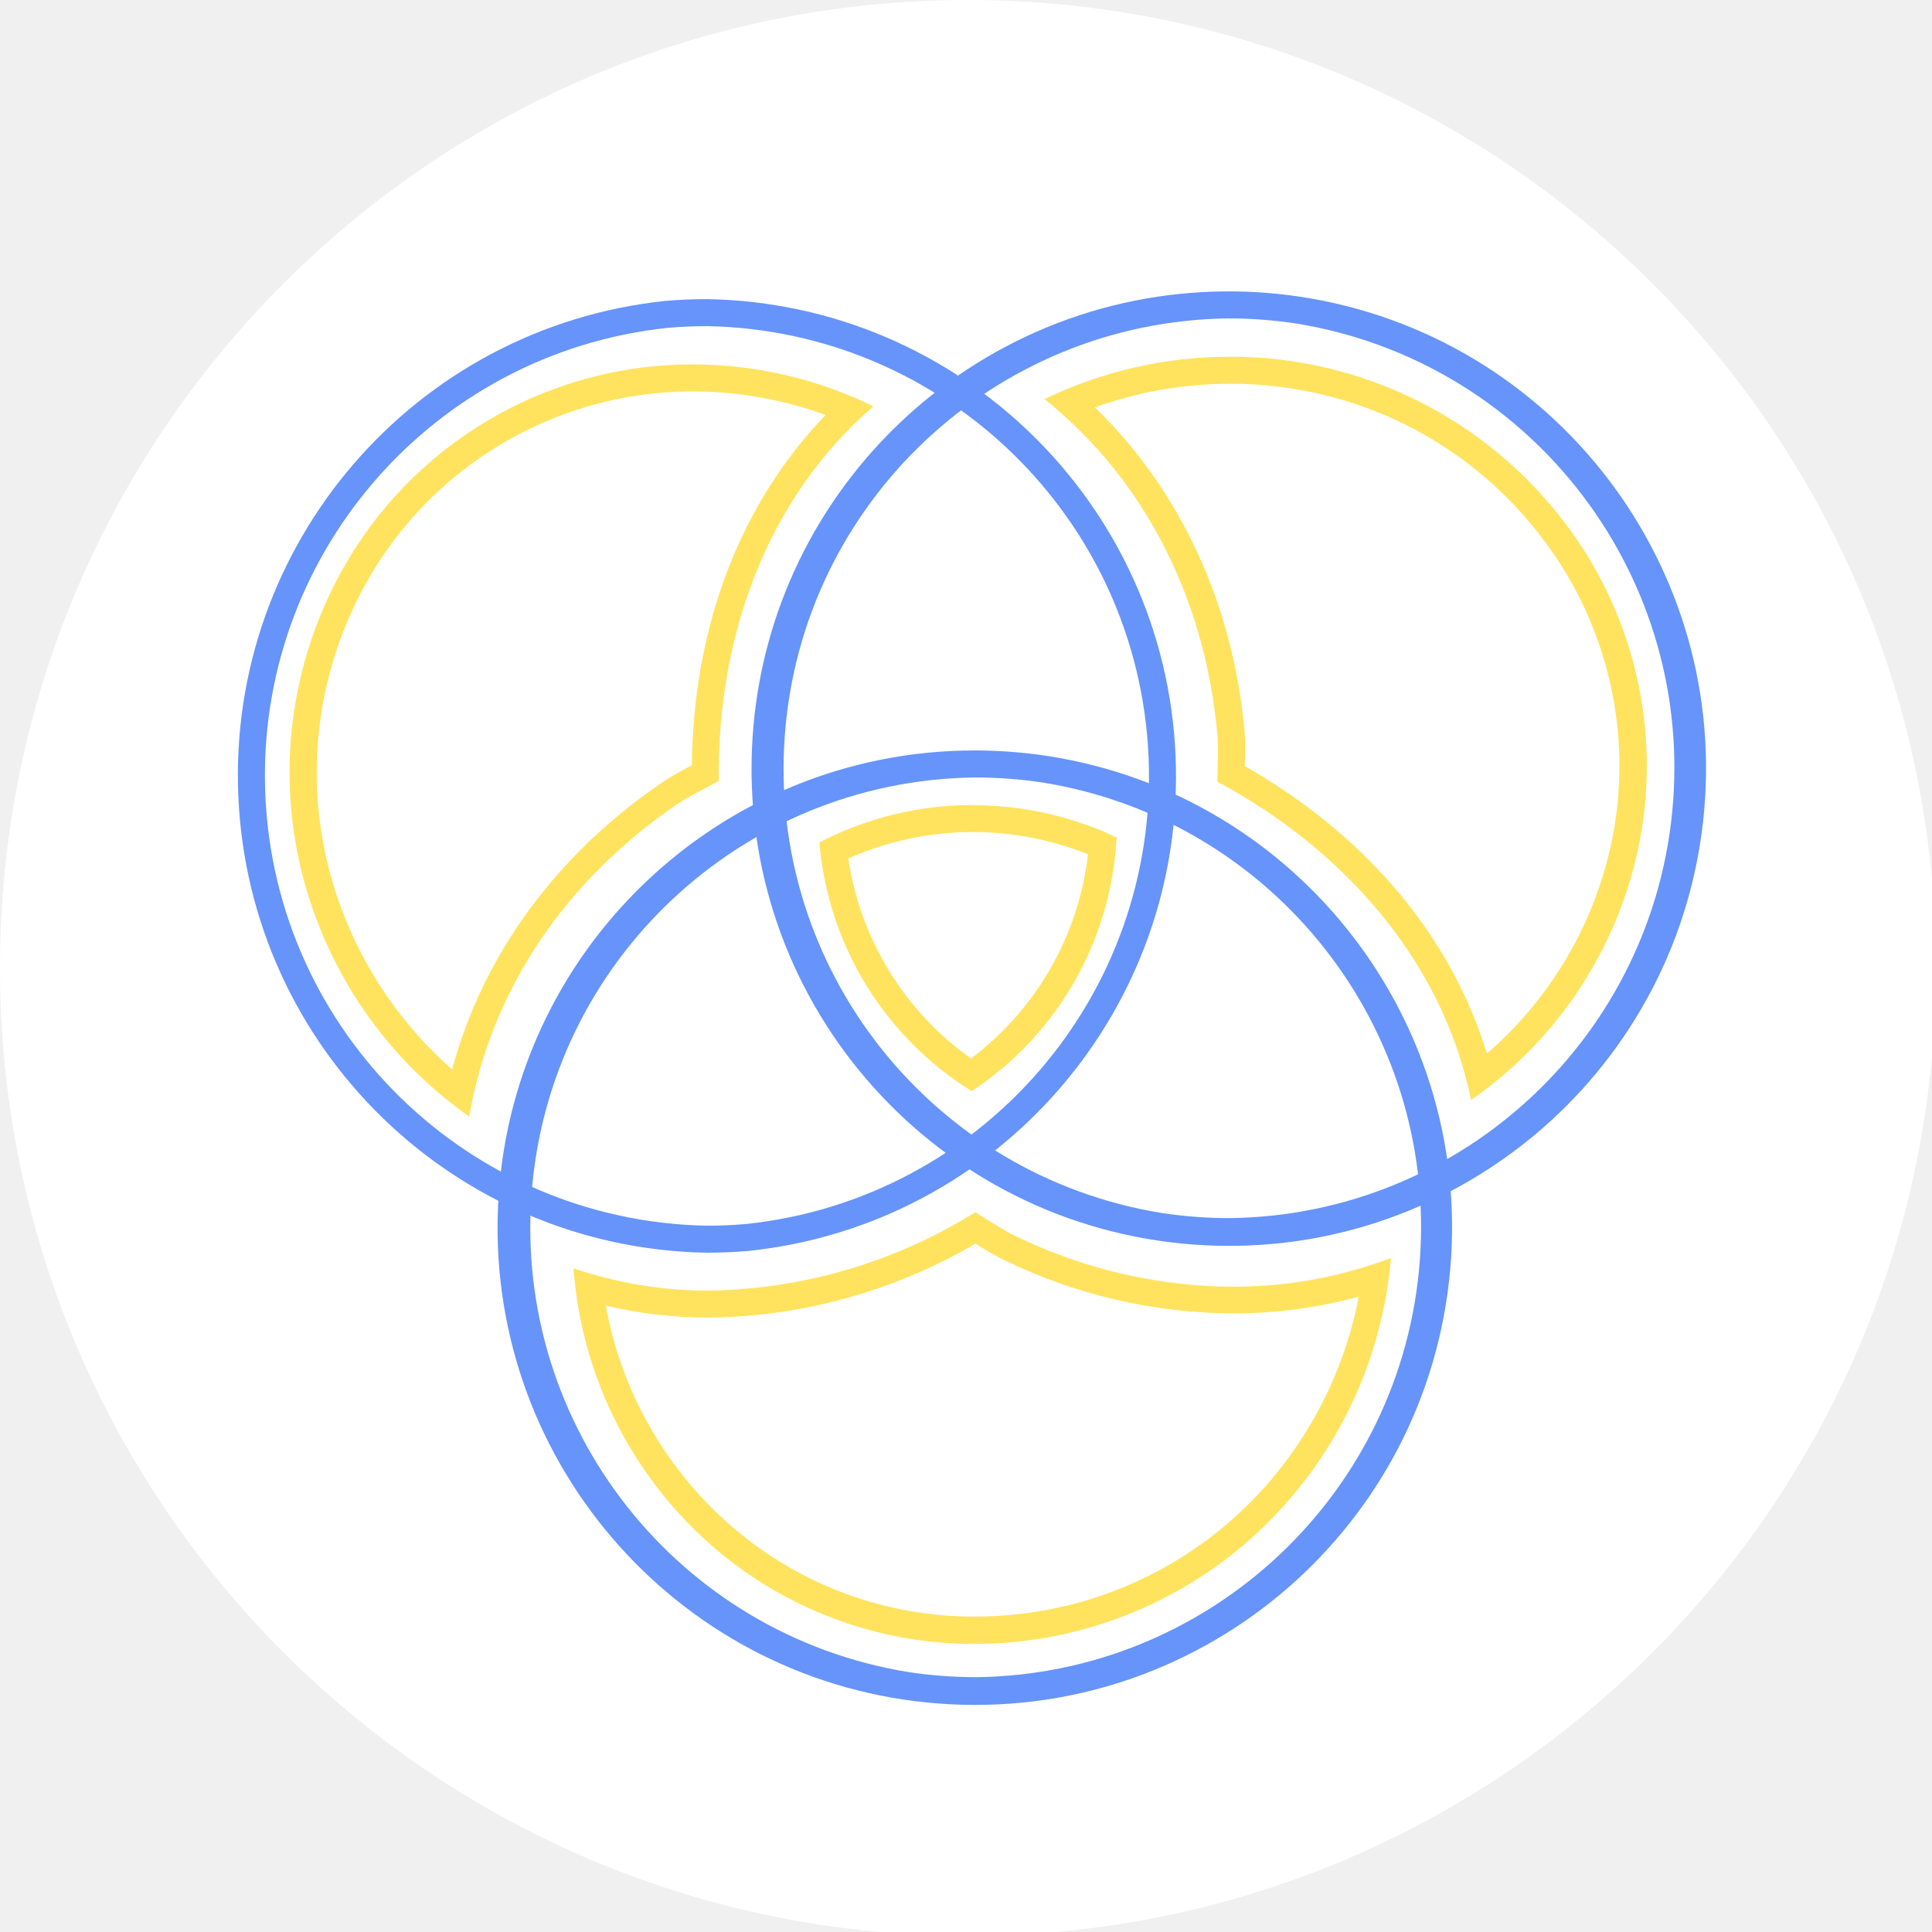
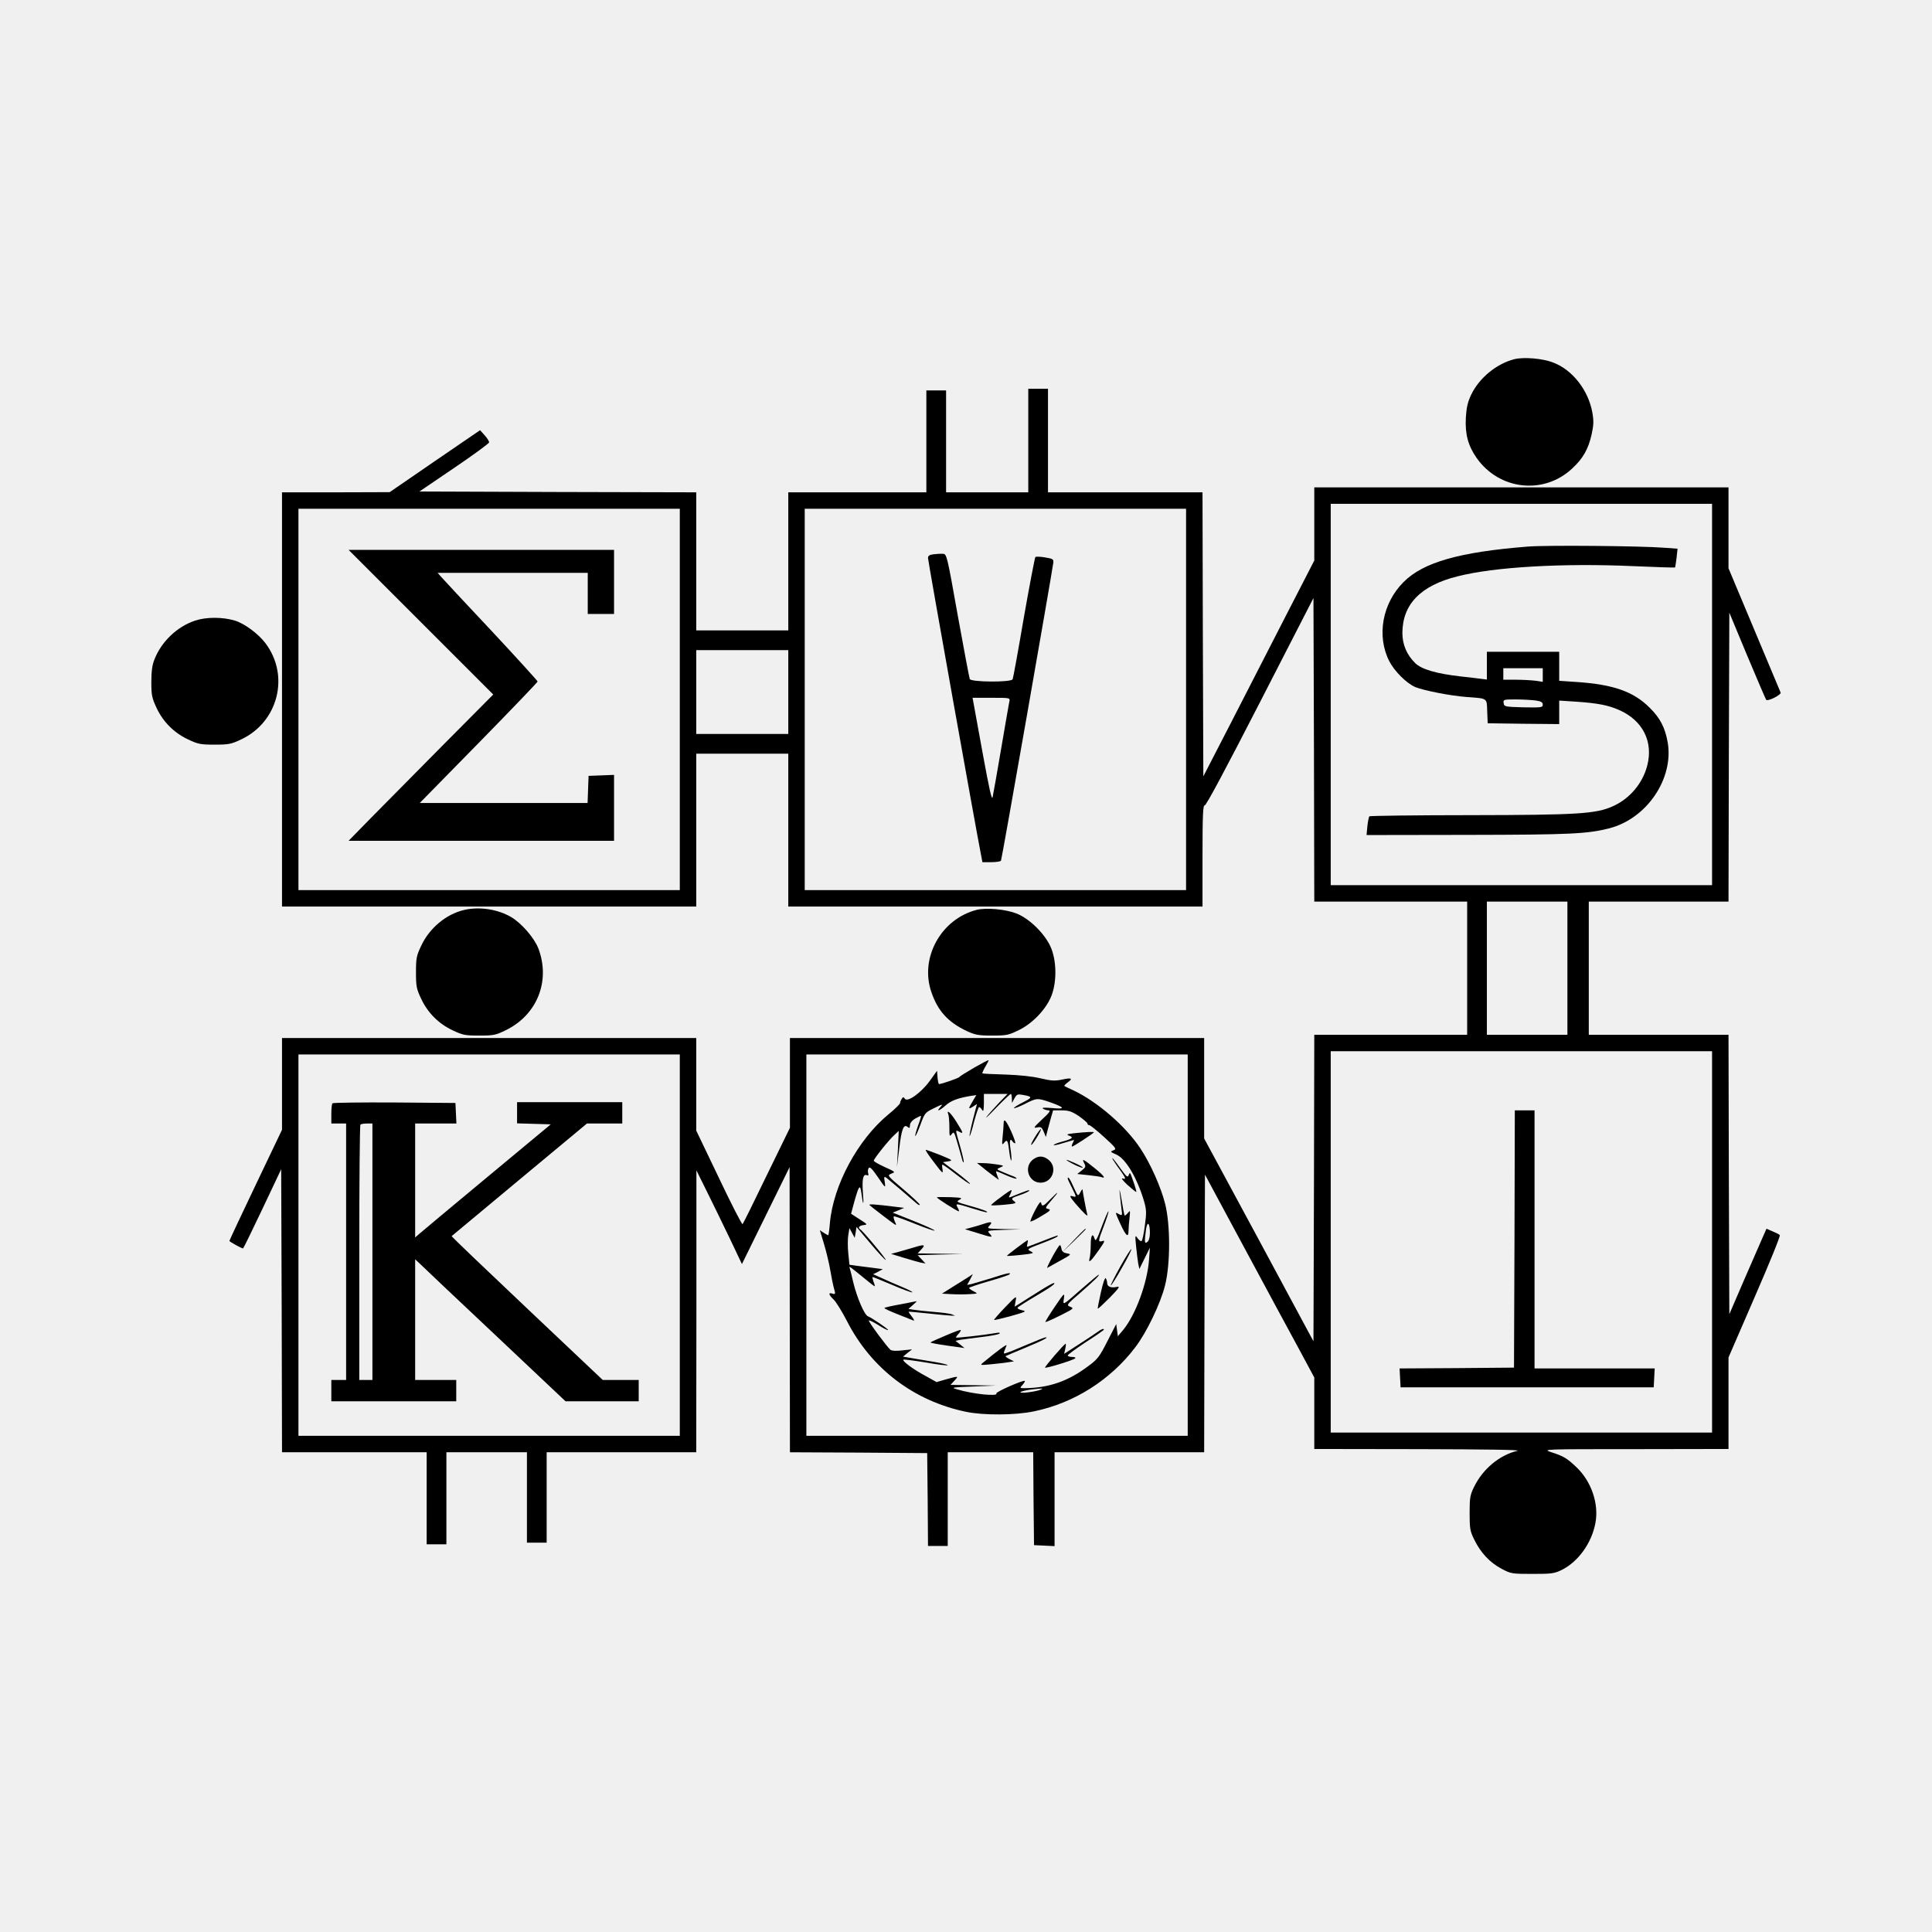
- <svg xmlns="http://www.w3.org/2000/svg" viewBox="0 0 214.56 214.56">
-   <defs>
-     <style>.cls-1{fill:#fff;}.cls-2{fill:#6694fb;}.cls-3{fill:#ffe35e;}</style>
-   </defs>
-   <g id="Vrstva_14" data-name="Vrstva 14">
-     <circle class="cls-1" cx="107.5" cy="107.5" r="107.5" />
-   </g>
-   <g id="Vrstva_17" data-name="Vrstva 17">
-     <path class="cls-2" d="M78.57,36.22a50,50,0,0,1,4.32,99.71c-1.48.13-3,.19-4.44.19a50,50,0,0,1-4.32-99.71c1.48-.13,3-.19,4.44-.19h0m0-3c-1.55,0-3.12.06-4.7.2a53,53,0,0,0,4.58,105.7c1.55,0,3.12-.06,4.7-.2a53,53,0,0,0-4.58-105.7Z" />
-     <path class="cls-2" d="M136.42,32.36v3a50.8,50.8,0,0,1,7.48.56,50,50,0,0,1-7.35,99.36,50.9,50.9,0,0,1-7.48-.56,50,50,0,0,1,7.35-99.36v-3m0,0a53,53,0,1,0,7.93.59,53,53,0,0,0-7.93-.59Z" />
-     <path class="cls-2" d="M108.29,83.34v3a50.9,50.9,0,0,1,7.48.56,50,50,0,0,1-7.35,99.36,50.8,50.8,0,0,1-7.48-.56,50,50,0,0,1,7.35-99.36v-3m0,0a53,53,0,1,0,7.92.6,53,53,0,0,0-7.92-.6Z" />
-     <path class="cls-1" d="M107.89,119.38a34.58,34.58,0,0,1-15.3-24.95,35.53,35.53,0,0,1,20.69-3.14,35.14,35.14,0,0,1,9.16,2.63A34.57,34.57,0,0,1,107.89,119.38Z" />
-     <path class="cls-3" d="M108,92.4a34.58,34.58,0,0,1,12.83,2.47,33.1,33.1,0,0,1-13,22.68A33.17,33.17,0,0,1,94.21,95.33,34.21,34.21,0,0,1,108,92.4m0-3a37,37,0,0,0-17,4.15,36,36,0,0,0,16.92,27.63A35.9,35.9,0,0,0,124,93a37.15,37.15,0,0,0-10.5-3.18,37.73,37.73,0,0,0-5.48-.4Z" />
-     <path class="cls-1" d="M164.31,119.6c-3.6-13.88-13.31-25.76-27.6-33.68,0-.25,0-.5,0-.76,0-1.29.06-2.61,0-3.67C135.38,66.74,129,53.78,118.78,44.7a45.88,45.88,0,0,1,24.41-3.11A44.66,44.66,0,0,1,172.56,59a43.12,43.12,0,0,1,8.28,32.65A44.14,44.14,0,0,1,164.31,119.6Z" />
-     <path class="cls-3" d="M136.56,42.61a44.28,44.28,0,0,1,6.41.47,43.12,43.12,0,0,1,28.39,16.8,41.61,41.61,0,0,1,8,31.52A42.56,42.56,0,0,1,165.13,117c-4-13.07-13.43-24.25-26.9-31.93a34.76,34.76,0,0,0,0-3.71c-1.27-14.26-7.13-26.91-16.64-36.12a44.48,44.48,0,0,1,15-2.62m0-3A47.1,47.1,0,0,0,116,44.32c11.47,9.21,17.89,22.66,19.2,37.3.13,1.46,0,3.66,0,5.19,14.09,7.57,25,19.92,28.17,35.35a45.5,45.5,0,0,0,19-30.31,44.58,44.58,0,0,0-8.57-33.77,46.61,46.61,0,0,0-37.2-18.47Z" />
-     <path class="cls-1" d="M108.28,181A42.55,42.55,0,0,1,81,171.3a44,44,0,0,1-15.59-28.37,48.49,48.49,0,0,0,13.36,1.86,58.72,58.72,0,0,0,29.52-8.45l.64.4a35.77,35.77,0,0,0,3.17,1.84,57.19,57.19,0,0,0,24.76,5.78,51.23,51.23,0,0,0,15.87-2.49A45.84,45.84,0,0,1,143,164.38a44.46,44.46,0,0,1-29.81,16.37A43.36,43.36,0,0,1,108.28,181Z" />
-     <path class="cls-3" d="M108.3,138.09a33.09,33.09,0,0,0,3.2,1.84,58.62,58.62,0,0,0,25.4,5.93,53,53,0,0,0,14-1.86,44.37,44.37,0,0,1-9,19.44,43,43,0,0,1-28.81,15.82,42.55,42.55,0,0,1-4.78.27A41.05,41.05,0,0,1,82,170.14,42.38,42.38,0,0,1,67.28,145a50.28,50.28,0,0,0,11.53,1.33,60,60,0,0,0,29.49-8.2m0-3.5a57.55,57.55,0,0,1-29.53,8.7,46.42,46.42,0,0,1-15.08-2.48,45.34,45.34,0,0,0,16.35,31.65,44.27,44.27,0,0,0,28.2,10.07,46.24,46.24,0,0,0,35.93-17.21,47,47,0,0,0,10.3-25.65,49.62,49.62,0,0,1-17.61,3.19,56,56,0,0,1-24.11-5.64c-1.32-.62-3.14-1.86-4.45-2.63Z" />
-     <path class="cls-1" d="M51.09,121.41a45.81,45.81,0,0,1-14.5-19.76,44.46,44.46,0,0,1,.94-34A43,43,0,0,1,77,42a44.5,44.5,0,0,1,17.36,3.57c-10.35,9.85-16,24.05-16,40.33l-.66.35A32.69,32.69,0,0,0,74.47,88C62.26,96.3,54,108.09,51.09,121.41Z" />
-     <path class="cls-3" d="M77,43.47a43,43,0,0,1,14.68,2.62C82.21,55.94,77,69.52,76.83,85a33.47,33.47,0,0,0-3.2,1.83c-11.8,8-20,19.21-23.42,31.94A44.37,44.37,0,0,1,38,101.12a43,43,0,0,1,.91-32.86A41.55,41.55,0,0,1,77,43.47m0-3A44.52,44.52,0,0,0,36.16,67a46,46,0,0,0-1,35.13A47,47,0,0,0,52.11,124c2.48-14.44,11.08-26.54,23.2-34.76,1.21-.82,3.19-1.77,4.52-2.51C79.62,70.82,85.11,55.38,97,45.12A45.78,45.78,0,0,0,77,40.47Z" />
+ <svg xmlns="http://www.w3.org/2000/svg" id="svg88" preserveAspectRatio="xMidYMid meet" viewBox="0 0 225 225" height="300" width="300" version="1.0">
+   <defs id="defs92" />
+   <g id="g86" stroke="none" fill="#000000" transform="matrix(0.01914294,0,0,-0.01914294,12.16892,183.2964)">
+     <path id="path2" d="m 8577,7390 c -109,-28 -213,-114 -262,-215 -22,-46 -29,-79 -33,-141 -5,-100 13,-169 65,-244 138,-197 409,-227 582,-65 66,61 98,118 118,206 13,61 14,82 4,138 -25,134 -122,258 -239,301 -64,25 -178,34 -235,20 z" />
+     <path id="path4" d="m 5620,6895 v -315 h -250 -250 v 310 310 h -60 -60 v -310 -310 h -420 -420 v -420 -420 h -280 -280 v 420 420 l -842,2 -842,3 212,144 c 117,79 212,149 212,155 0,7 -12,26 -27,43 l -28,31 -275,-188 -275,-189 -327,-1 H 1080 V 5320 4060 h 1260 1260 v 465 465 h 280 280 v -465 -465 h 1260 1260 v 310 c 0,243 3,308 13,305 8,-3 126,218 337,629 l 325,633 3,-923 2,-924 h 465 465 v -405 -405 h -465 -465 l -2,-933 -3,-932 -332,617 -333,617 v 306 305 H 5430 4170 v -273 -273 l -141,-289 c -77,-160 -143,-293 -147,-297 -4,-4 -69,123 -144,281 l -138,288 v 282 281 H 2340 1080 V 2981 2702 L 920,2367 c -88,-184 -160,-338 -160,-341 0,-5 74,-46 83,-46 2,0 55,108 118,241 l 114,241 3,-861 2,-861 h 440 440 V 460 180 h 60 60 v 280 280 h 245 245 V 465 190 h 60 60 v 275 275 h 455 455 l 1,858 v 857 l 62,-125 c 34,-69 97,-197 139,-285 l 76,-160 145,295 145,295 1,-867 1,-868 418,-2 417,-3 3,-282 2,-283 h 60 60 v 285 285 h 260 260 l 2,-283 3,-282 63,-3 62,-3 v 286 285 h 455 455 l 2,844 3,845 240,-446 c 132,-246 282,-523 333,-617 l 92,-171 V 978 760 l 638,-1 c 407,-1 623,-4 598,-10 -109,-26 -210,-110 -263,-218 -25,-50 -28,-67 -28,-161 0,-94 3,-111 28,-161 38,-79 95,-140 165,-177 58,-31 63,-32 189,-32 118,0 133,2 180,25 99,50 180,162 203,283 23,117 -24,256 -117,343 -57,54 -78,66 -153,90 -54,18 -45,18 513,18 l 567,1 v 279 278 l 160,369 c 88,202 157,371 152,375 -4,5 -24,15 -44,23 l -37,16 -19,-43 c -10,-23 -61,-140 -113,-259 l -94,-218 -3,850 -2,850 h -425 -425 v 405 405 h 425 425 l 2,879 3,879 109,-262 c 60,-143 112,-264 115,-268 10,-12 94,31 88,44 -3,7 -75,180 -161,384 l -156,372 v 246 246 H 8620 7360 v -222 -223 l -175,-340 c -96,-187 -248,-483 -337,-657 l -163,-316 -3,864 -2,864 h -470 -470 v 315 315 h -60 -60 z M 9780,5350 V 4190 H 8620 7460 V 5350 6510 H 8620 9780 Z M 3500,5320 V 4160 H 2340 1180 v 1160 1160 h 1160 1160 z m 3080,0 V 4160 H 5420 4260 v 1160 1160 h 1160 1160 z m -2420,45 v -255 h -280 -280 v 255 255 h 280 280 z M 8900,3685 v -405 h -245 -245 v 405 405 h 245 245 z M 9780,2020 V 860 H 8620 7460 V 2020 3180 H 8620 9780 Z M 3500,2000 V 840 H 2340 1180 v 1160 1160 h 1160 1160 z m 3090,0 V 840 H 5430 4270 v 1160 1160 h 1160 1160 z" />
+     <path id="path6" d="m 8660,6250 c -418,-33 -637,-96 -756,-215 -130,-129 -166,-328 -88,-482 32,-62 105,-135 159,-158 52,-21 214,-53 310,-60 132,-10 124,-4 127,-88 l 3,-72 218,-3 217,-2 v 71 72 l 108,-7 c 128,-9 190,-21 258,-51 142,-63 207,-191 170,-336 -28,-110 -108,-204 -210,-249 -103,-46 -209,-53 -863,-54 -336,0 -614,-4 -618,-7 -3,-4 -9,-31 -12,-60 l -5,-54 618,1 c 624,1 725,6 859,40 228,59 393,302 355,523 -16,90 -46,148 -110,211 -98,98 -221,141 -442,156 l -108,7 v 88 89 h -220 -220 v -84 -85 l -32,4 c -18,3 -76,9 -128,15 -148,17 -237,43 -276,81 -51,50 -78,112 -78,184 1,174 111,288 336,344 222,57 639,81 1067,62 140,-6 256,-10 256,-8 1,1 5,27 9,58 l 6,56 -83,6 c -140,11 -716,16 -827,7 z m 90,-781 v -42 l -46,7 c -26,3 -80,6 -120,6 h -74 v 35 35 h 120 120 z m -46,-155 c 36,-5 46,-11 46,-26 0,-17 -8,-18 -117,-16 -114,3 -118,4 -121,26 -3,21 0,22 71,22 41,0 95,-3 121,-6 z" />
+     <path id="path8" d="m 1925,5790 440,-440 -300,-302 c -165,-167 -363,-367 -440,-445 l -140,-143 h 808 807 v 200 201 l -77,-3 -78,-3 -3,-82 -3,-83 h -510 -511 l 359,366 c 197,201 358,369 358,373 0,4 -128,145 -284,312 -157,167 -294,314 -305,327 l -19,22 h 456 457 v -125 -125 h 80 80 v 195 195 h -807 -808 z" />
+     <path id="path10" d="m 5043,6203 c -24,-3 -33,-9 -33,-23 0,-17 294,-1663 321,-1797 l 10,-53 h 54 c 30,0 56,4 59,9 5,7 308,1736 318,1811 3,23 -1,26 -50,34 -29,5 -55,6 -59,2 -3,-3 -35,-169 -70,-368 -34,-200 -65,-369 -68,-375 -7,-20 -254,-18 -261,1 -3,8 -36,182 -73,387 -66,371 -67,374 -91,375 -14,1 -40,-1 -57,-3 z m 462,-895 c -3,-13 -25,-142 -50,-288 -25,-146 -48,-278 -52,-295 -5,-21 -21,53 -59,260 -29,160 -55,302 -58,318 l -5,27 h 114 c 114,0 115,0 110,-22 z" />
+     <path id="path12" d="m 8578,2038 -3,-783 -348,-3 -348,-2 3,-58 3,-57 h 770 770 l 3,58 3,57 h -366 -365 v 785 785 h -60 -60 z" />
+     <path id="path14" d="m 1387,2863 c -4,-3 -7,-33 -7,-65 v -58 h 45 45 v -780 -780 h -45 -45 v -65 -65 h 380 380 v 65 65 h -125 -125 v 367 367 l 33,-31 c 17,-17 223,-212 457,-432 l 425,-401 h 222 223 v 65 65 h -110 -109 l -461,436 c -254,240 -460,437 -458,439 2,2 188,156 413,344 l 410,341 h 108 107 v 65 65 h -320 -320 v -65 -64 l 103,-3 102,-3 -390,-324 c -214,-178 -400,-333 -412,-344 l -23,-20 v 346 347 h 125 126 l -3,63 -3,62 -371,3 c -204,1 -373,-1 -377,-5 z m 243,-903 v -780 h -40 -40 v 773 c 0,426 3,777 7,780 3,4 21,7 40,7 h 33 z" />
+     <path id="path16" d="m 5291,3080 c -46,-27 -87,-52 -90,-57 -5,-7 -108,-43 -124,-43 -3,0 -7,18 -9,40 l -3,41 -46,-64 c -52,-71 -135,-130 -150,-106 -8,12 -11,11 -19,-1 -5,-8 -10,-20 -10,-26 0,-5 -31,-36 -69,-67 -188,-154 -338,-433 -358,-664 -3,-40 -8,-73 -10,-73 -2,0 -14,7 -27,15 l -24,16 25,-83 c 14,-46 31,-117 38,-158 7,-41 17,-92 23,-113 10,-35 9,-37 -9,-32 -27,9 -24,-7 7,-36 14,-13 50,-71 80,-129 148,-291 408,-488 726,-554 107,-22 299,-21 413,3 243,50 466,191 617,391 68,89 153,266 180,375 33,130 33,371 0,499 -25,99 -89,243 -149,333 -89,136 -263,286 -409,355 -27,12 -51,24 -54,26 -3,2 6,12 20,22 34,25 24,30 -36,17 -43,-9 -66,-7 -130,8 -49,12 -130,20 -214,23 -74,2 -137,5 -139,7 -2,2 6,21 18,41 12,20 21,38 19,39 -2,2 -41,-19 -87,-45 z m 148,-217 c -30,-32 -63,-69 -73,-83 -10,-14 17,12 61,58 44,45 83,82 87,82 3,0 6,-12 6,-27 l 1,-28 15,28 c 14,25 19,27 52,21 59,-11 59,-15 -2,-46 -32,-16 -56,-32 -53,-34 3,-3 32,8 66,25 72,37 77,37 155,10 90,-32 94,-43 11,-35 -48,4 -65,3 -55,-4 8,-5 24,-10 34,-10 14,0 4,-15 -40,-55 -51,-48 -55,-54 -31,-49 24,5 29,2 41,-26 l 13,-32 7,28 c 4,16 14,53 22,82 l 15,52 h 52 c 43,0 61,-6 105,-35 28,-20 52,-40 52,-45 0,-6 5,-10 11,-10 6,0 46,-32 90,-72 74,-68 78,-73 57,-81 -21,-8 -20,-9 18,-26 58,-26 127,-143 169,-286 14,-50 15,-69 4,-147 -6,-49 -15,-91 -20,-93 -4,-3 -15,5 -24,17 -15,22 -16,19 -9,-50 4,-40 10,-87 13,-105 l 7,-32 32,65 32,65 -5,-70 c -10,-143 -81,-337 -157,-430 l -33,-39 -5,37 -5,37 -54,-105 c -47,-93 -60,-110 -115,-150 -123,-93 -240,-133 -385,-135 -34,0 -34,0 -16,20 10,11 16,22 14,24 -7,8 -178,-67 -173,-76 13,-20 -145,-4 -240,25 -38,11 -32,12 99,17 l 140,6 -139,2 -139,2 23,25 c 28,30 27,30 -49,9 l -59,-17 -68,38 c -72,38 -142,90 -134,98 3,3 65,-5 138,-17 72,-13 132,-20 132,-16 0,3 -33,11 -72,18 -40,7 -102,17 -137,23 l -63,11 27,22 28,22 -59,-6 c -36,-5 -64,-3 -72,3 -20,16 -132,167 -132,178 0,5 25,-7 56,-26 31,-20 58,-34 61,-31 4,4 -97,73 -122,83 -22,8 -67,113 -90,208 -9,39 -18,76 -21,84 -5,16 -7,17 89,-61 32,-27 60,-48 62,-48 3,0 0,12 -6,26 -5,15 -8,28 -7,30 2,1 55,-20 118,-47 63,-27 119,-48 124,-46 5,2 -24,17 -65,34 -41,17 -96,41 -123,54 l -50,22 30,15 29,16 -60,8 c -33,4 -79,10 -102,13 l -41,6 -7,69 c -4,38 -4,88 0,111 l 7,43 16,-30 16,-29 6,33 5,33 85,-101 c 46,-55 88,-100 93,-100 8,0 -138,176 -155,186 -16,10 -7,23 19,26 27,3 26,4 -24,36 l -51,33 19,71 c 29,103 36,112 44,53 10,-79 16,-77 9,3 -6,83 1,116 23,108 10,-4 13,-1 9,12 -3,9 -2,23 3,31 7,10 21,-4 56,-55 47,-69 47,-69 42,-31 -6,35 -4,37 11,26 17,-13 137,-115 180,-153 12,-11 22,-15 22,-10 0,5 -45,47 -100,94 -99,84 -99,84 -73,95 26,10 25,11 -40,40 -37,17 -67,34 -67,39 0,11 90,124 125,156 l 27,25 -5,-110 -6,-110 14,113 c 14,119 27,151 51,131 11,-9 14,-7 14,10 0,13 12,29 32,41 18,10 34,18 35,16 2,-2 -6,-29 -18,-60 -11,-32 -19,-59 -16,-62 2,-2 16,29 31,69 26,71 28,74 84,101 51,25 55,26 38,7 -28,-31 -9,-26 30,8 33,30 74,45 148,58 l 40,6 -22,-37 c -28,-47 -28,-52 2,-33 l 24,16 -25,-96 c -13,-52 -22,-97 -20,-99 2,-3 15,36 27,86 13,49 27,90 31,90 5,0 13,-8 18,-17 8,-14 10,-4 11,40 v 57 h 72 72 z m 921,-789 c 0,-25 -6,-47 -15,-54 -18,-15 -19,-2 -9,74 8,56 24,43 24,-20 z m -667,-954 c -33,-13 -130,-24 -120,-14 5,5 32,11 60,15 75,9 85,9 60,-1 z" />
+     <path id="path18" d="m 5134,2794 c 3,-9 6,-43 6,-77 0,-54 1,-59 14,-42 13,18 16,14 34,-50 12,-39 24,-83 28,-98 3,-15 9,-26 11,-23 3,2 -7,45 -21,95 -31,108 -31,104 -6,91 27,-15 26,-9 -17,60 -35,56 -63,81 -49,44 z" />
+     <path id="path20" d="m 5470,2738 c 0,-13 -3,-48 -6,-78 -5,-50 -4,-53 9,-37 19,23 23,16 32,-58 4,-33 9,-55 12,-49 2,6 0,37 -5,68 -8,51 -3,71 13,46 3,-5 10,-10 15,-10 5,0 -6,31 -23,70 -33,72 -47,86 -47,48 z" />
+     <path id="path22" d="m 5662,2660 c -17,-27 -28,-50 -24,-50 9,0 64,91 59,96 -2,2 -18,-18 -35,-46 z" />
+     <path id="path24" d="m 5900,2681 c -45,-5 -51,-8 -31,-15 29,-10 19,-20 -42,-36 -26,-7 -50,-16 -52,-20 -3,-5 23,0 57,11 35,10 64,19 66,19 1,0 -2,-9 -8,-20 -6,-11 -7,-20 -3,-20 7,0 120,73 132,86 5,5 -44,3 -119,-5 z" />
+     <path id="path26" d="m 5036,2518 c 64,-85 67,-88 62,-55 -3,15 -3,27 0,27 4,0 42,-27 85,-61 43,-33 80,-59 83,-56 2,2 -34,33 -80,68 l -85,64 32,5 c 30,5 27,7 -48,38 -44,17 -84,32 -88,32 -5,0 13,-28 39,-62 z" />
+     <path id="path28" d="m 5645,2518 c -54,-47 -21,-138 50,-138 71,0 105,90 51,137 -34,29 -67,29 -101,1 z" />
+     <path id="path30" d="m 6135,2520 c 5,-8 23,-36 42,-61 38,-53 40,-61 16,-53 -10,3 4,-15 31,-40 28,-25 51,-44 53,-42 2,1 -4,23 -12,47 -27,77 -26,76 -34,55 -6,-16 -13,-11 -46,35 -42,59 -63,84 -50,59 z" />
+     <path id="path32" d="m 5890,2495 c 25,-13 52,-24 60,-24 8,0 -9,11 -39,25 -68,31 -79,30 -21,-1 z" />
+     <path id="path34" d="m 5960,2499 c 11,-20 10,-25 -14,-44 l -28,-22 66,-7 c 36,-4 73,-9 81,-12 31,-12 12,12 -43,56 -68,55 -78,59 -62,29 z" />
+     <path id="path36" d="m 5337,2477 c 15,-13 45,-36 66,-52 l 38,-28 -10,27 c -6,14 -8,26 -6,26 2,0 30,-11 61,-25 32,-14 59,-23 62,-20 3,2 -6,9 -19,14 -13,5 -42,16 -64,26 -40,17 -40,17 -15,28 24,10 23,11 -20,18 -25,4 -62,8 -83,8 l -39,1 z" />
+     <path id="path38" d="m 5860,2405 c 0,-3 11,-28 25,-55 30,-60 30,-60 3,-52 -19,5 -17,-2 19,-45 23,-27 50,-56 59,-64 15,-12 16,-12 11,6 -5,18 -26,130 -27,144 -1,3 -7,-5 -14,-19 -14,-25 -14,-24 -40,33 -21,49 -36,70 -36,52 z" />
+     <path id="path40" d="m 6176,2320 c 3,-30 8,-75 11,-99 6,-42 5,-43 -16,-32 -21,12 -22,12 -8,-21 47,-109 67,-133 67,-79 0,15 3,50 6,77 5,46 4,48 -10,30 -9,-11 -18,-18 -20,-15 -2,2 -11,47 -19,99 -9,52 -14,70 -11,40 z" />
+     <path id="path42" d="m 5453,2292 c -35,-25 -61,-47 -59,-49 2,-2 39,-1 81,3 65,6 75,9 62,19 -25,18 -22,22 33,40 27,9 52,21 56,26 4,8 -14,2 -115,-39 -11,-4 -11,-1 -1,17 6,13 10,24 8,26 -2,2 -31,-17 -65,-43 z" />
+     <path id="path44" d="m 5755,2280 c -44,-45 -52,-48 -57,-22 -3,11 -15,-5 -37,-47 -18,-34 -30,-65 -28,-67 2,-3 33,12 67,33 54,32 60,38 42,43 -21,5 -20,7 19,53 50,57 47,61 -6,7 z" />
+     <path id="path46" d="m 5064,2291 c -4,-4 129,-89 134,-85 2,1 -1,12 -8,23 -14,26 -12,26 85,-4 44,-14 85,-25 90,-25 21,1 -23,18 -103,40 -78,22 -82,24 -61,36 21,11 15,13 -54,16 -44,1 -81,1 -83,-1 z" />
+     <path id="path48" d="m 4655,2243 c 14,-13 138,-108 153,-117 10,-6 10,-2 0,18 -6,15 -9,28 -6,31 2,3 59,-17 126,-44 67,-27 122,-46 122,-42 0,4 -57,30 -127,58 l -128,51 35,14 35,15 -50,6 c -128,16 -170,19 -160,10 z" />
+     <path id="path50" d="m 6067,2113 c -29,-78 -37,-93 -43,-75 -12,40 -24,23 -24,-35 0,-32 -3,-69 -7,-82 -9,-35 7,-21 57,50 36,51 39,60 21,54 -28,-8 -27,-2 10,95 17,45 29,83 27,86 -3,2 -21,-40 -41,-93 z" />
+     <path id="path52" d="m 5350,2130 c -14,-5 -45,-14 -70,-21 l -45,-12 75,-23 c 92,-29 98,-29 75,-4 -17,19 -16,19 86,23 l 104,3 -104,2 c -103,2 -104,2 -86,22 20,22 10,25 -35,10 z" />
+     <path id="path54" d="m 5895,2028 -70,-73 73,70 c 39,38 72,71 72,72 0,8 -11,-2 -75,-69 z" />
+     <path id="path56" d="m 5707,2025 c -49,-19 -91,-35 -94,-35 -2,0 -1,9 2,20 3,11 4,20 1,20 -6,0 -126,-91 -126,-95 0,-3 86,5 130,11 34,6 34,6 12,18 -21,11 -17,14 65,45 48,18 92,37 98,42 13,13 9,12 -88,-26 z" />
+     <path id="path58" d="m 4920,1985 c -25,-7 -65,-19 -90,-26 l -45,-12 75,-23 c 41,-13 89,-26 105,-30 l 30,-6 -24,26 -24,25 139,4 139,3 -139,2 -139,2 23,25 c 27,29 18,31 -50,10 z" />
+     <path id="path60" d="m 5766,1928 c -21,-39 -35,-69 -30,-66 5,3 41,23 79,44 68,37 69,39 40,44 -21,4 -31,12 -33,28 -2,12 -6,22 -10,22 -4,0 -24,-32 -46,-72 z" />
+     <path id="path62" d="m 6180,1870 c -34,-61 -60,-113 -58,-115 2,-3 33,45 67,106 35,61 61,112 58,115 -2,3 -33,-45 -67,-106 z" />
+     <path id="path64" d="m 5395,1799 c -49,-15 -103,-31 -118,-35 l -29,-6 18,33 17,33 -29,-19 c -16,-10 -58,-37 -94,-59 l -65,-41 58,-3 c 32,-2 81,-2 110,0 52,3 52,3 25,17 -16,8 -28,17 -28,21 0,3 53,21 118,40 64,18 121,37 127,42 16,14 -16,8 -110,-23 z" />
+     <path id="path66" d="m 5947,1736 c -122,-107 -117,-104 -110,-59 5,36 1,32 -56,-52 -33,-49 -59,-91 -57,-93 2,-1 43,16 90,40 82,41 86,44 62,53 -25,10 -24,12 58,83 84,73 124,112 114,112 -3,0 -48,-38 -101,-84 z" />
+     <path id="path68" d="m 6062,1714 c -12,-54 -21,-99 -19,-100 2,-2 34,28 73,67 58,60 65,70 42,65 -34,-8 -58,2 -58,23 0,9 -4,22 -8,29 -5,8 -17,-25 -30,-84 z" />
+     <path id="path70" d="m 5690,1722 c -41,-26 -93,-58 -114,-72 l -39,-24 6,35 c 7,33 5,33 -64,-39 -39,-41 -69,-75 -67,-77 2,-2 48,9 103,24 92,26 97,29 67,35 -18,4 -30,11 -27,16 3,4 52,36 110,70 97,57 129,81 108,79 -4,0 -42,-21 -83,-47 z" />
+     <path id="path72" d="m 4842,1640 c -51,-9 -95,-19 -97,-22 -3,-3 32,-19 77,-37 46,-18 90,-36 98,-39 9,-4 6,5 -8,23 -12,15 -21,29 -20,30 2,1 57,-4 123,-11 66,-7 129,-13 140,-13 h 20 l -20,8 c -11,5 -60,11 -110,15 -49,4 -104,10 -122,13 l -32,5 27,24 c 15,13 25,23 22,23 -3,-1 -47,-9 -98,-19 z" />
+     <path id="path74" d="m 5117,1450 c -48,-20 -90,-39 -92,-42 -2,-2 43,-11 101,-19 l 106,-15 -27,22 -28,22 29,6 c 16,3 74,10 129,17 55,6 105,16 110,21 6,6 -3,7 -25,3 -76,-13 -240,-31 -240,-27 0,3 7,14 17,24 9,10 14,20 12,22 -2,2 -44,-13 -92,-34 z" />
+     <path id="path76" d="m 6040,1471 c -14,-10 -65,-44 -113,-75 l -89,-57 7,30 c 4,17 5,31 2,31 -8,0 -129,-141 -125,-145 5,-6 171,45 183,56 5,5 -2,9 -18,9 -15,0 -27,4 -27,9 0,5 50,41 110,81 61,39 110,73 110,76 0,9 -16,3 -40,-15 z" />
+     <path id="path78" d="m 5613,1395 c -56,-24 -112,-47 -124,-50 -23,-8 -23,-9 -1,45 5,12 -59,-35 -141,-103 -22,-18 -21,-18 43,-12 36,3 82,9 104,12 l 39,6 -28,14 c -15,8 -25,16 -23,18 1,1 55,24 118,50 106,44 149,66 125,64 -6,0 -56,-20 -112,-44 z" />
+     <path id="path80" d="m 553,5800 c -111,-36 -208,-129 -250,-239 -13,-32 -18,-73 -18,-136 0,-80 4,-97 32,-157 40,-85 106,-151 191,-191 61,-29 76,-32 162,-32 86,0 101,3 162,32 225,106 296,387 148,584 -44,59 -130,122 -188,139 -74,22 -173,22 -239,0 z" />
+     <path id="path82" d="m 2187,4039 c -108,-25 -210,-110 -260,-217 -29,-61 -32,-76 -32,-162 0,-86 3,-101 32,-162 40,-85 106,-151 191,-191 61,-29 76,-32 162,-32 87,0 101,3 162,33 190,93 272,298 198,496 -25,65 -102,154 -166,192 -82,48 -194,65 -287,43 z" />
+     <path id="path84" d="m 5307,4040 c -217,-55 -348,-291 -277,-499 39,-116 102,-185 217,-239 50,-23 71,-27 153,-27 88,0 101,3 162,33 85,41 167,128 199,209 32,82 32,205 -1,288 -33,84 -132,183 -215,214 -67,25 -180,35 -238,21 z" />
  </g>
</svg>
